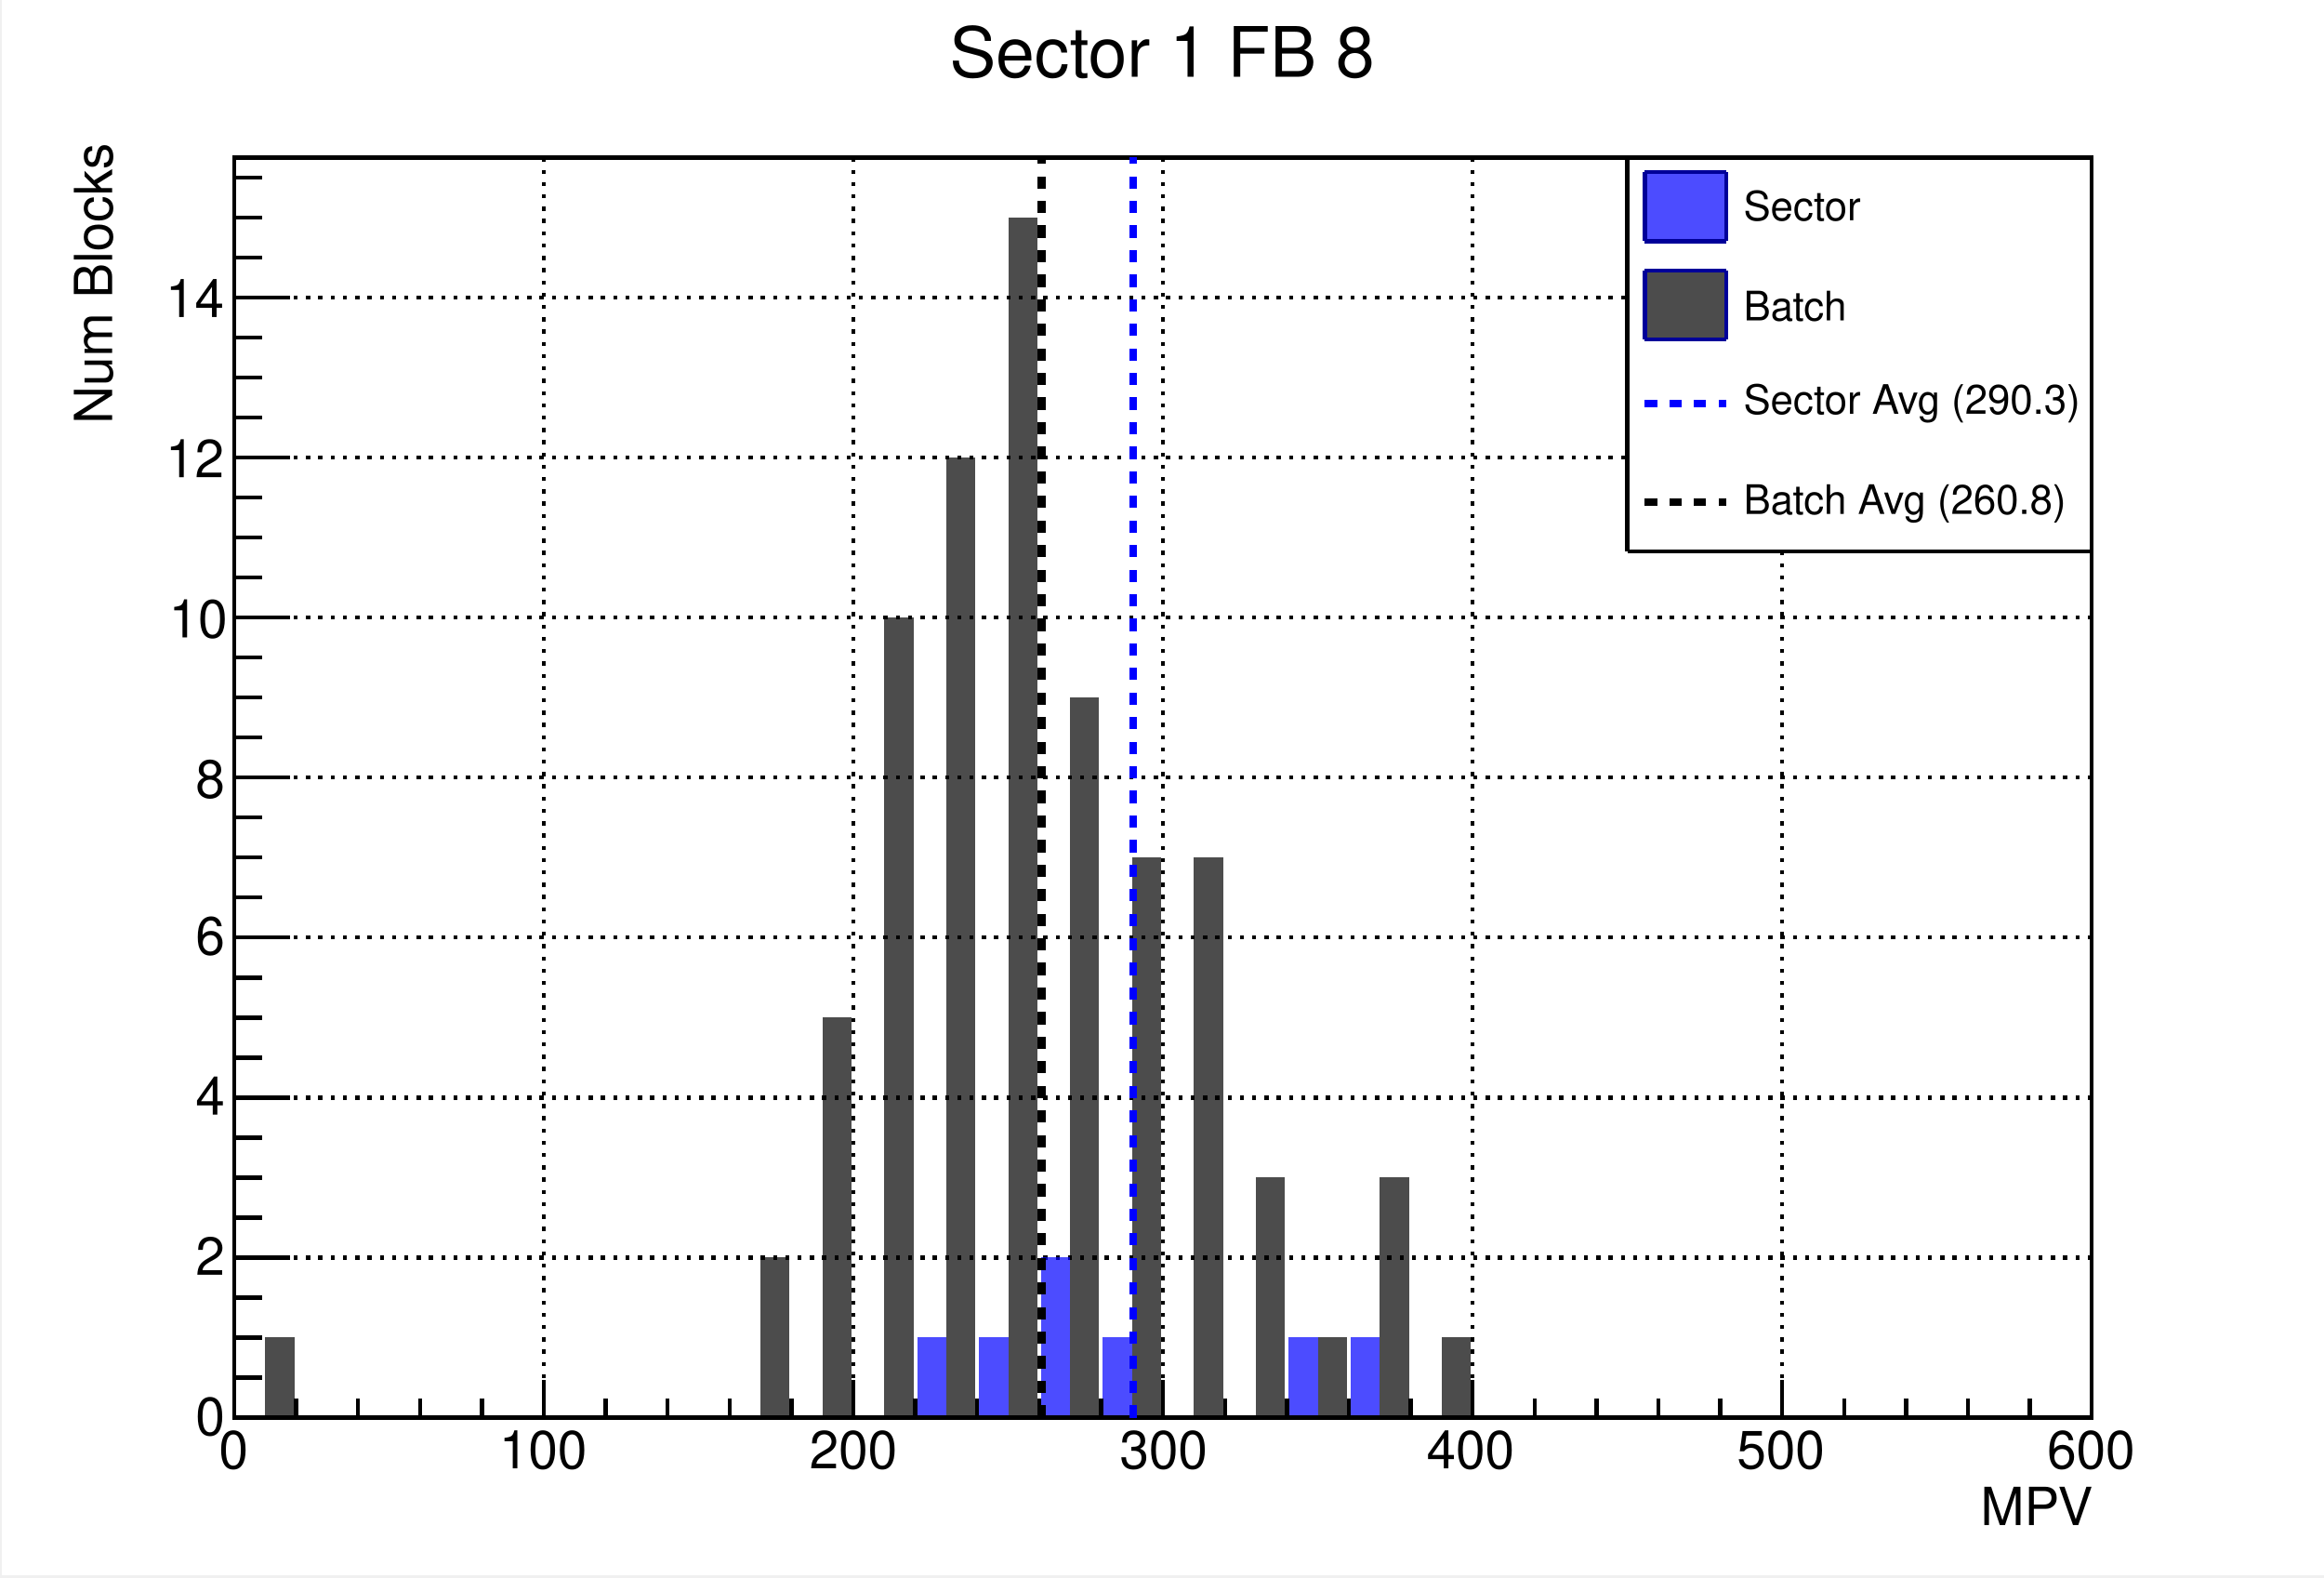
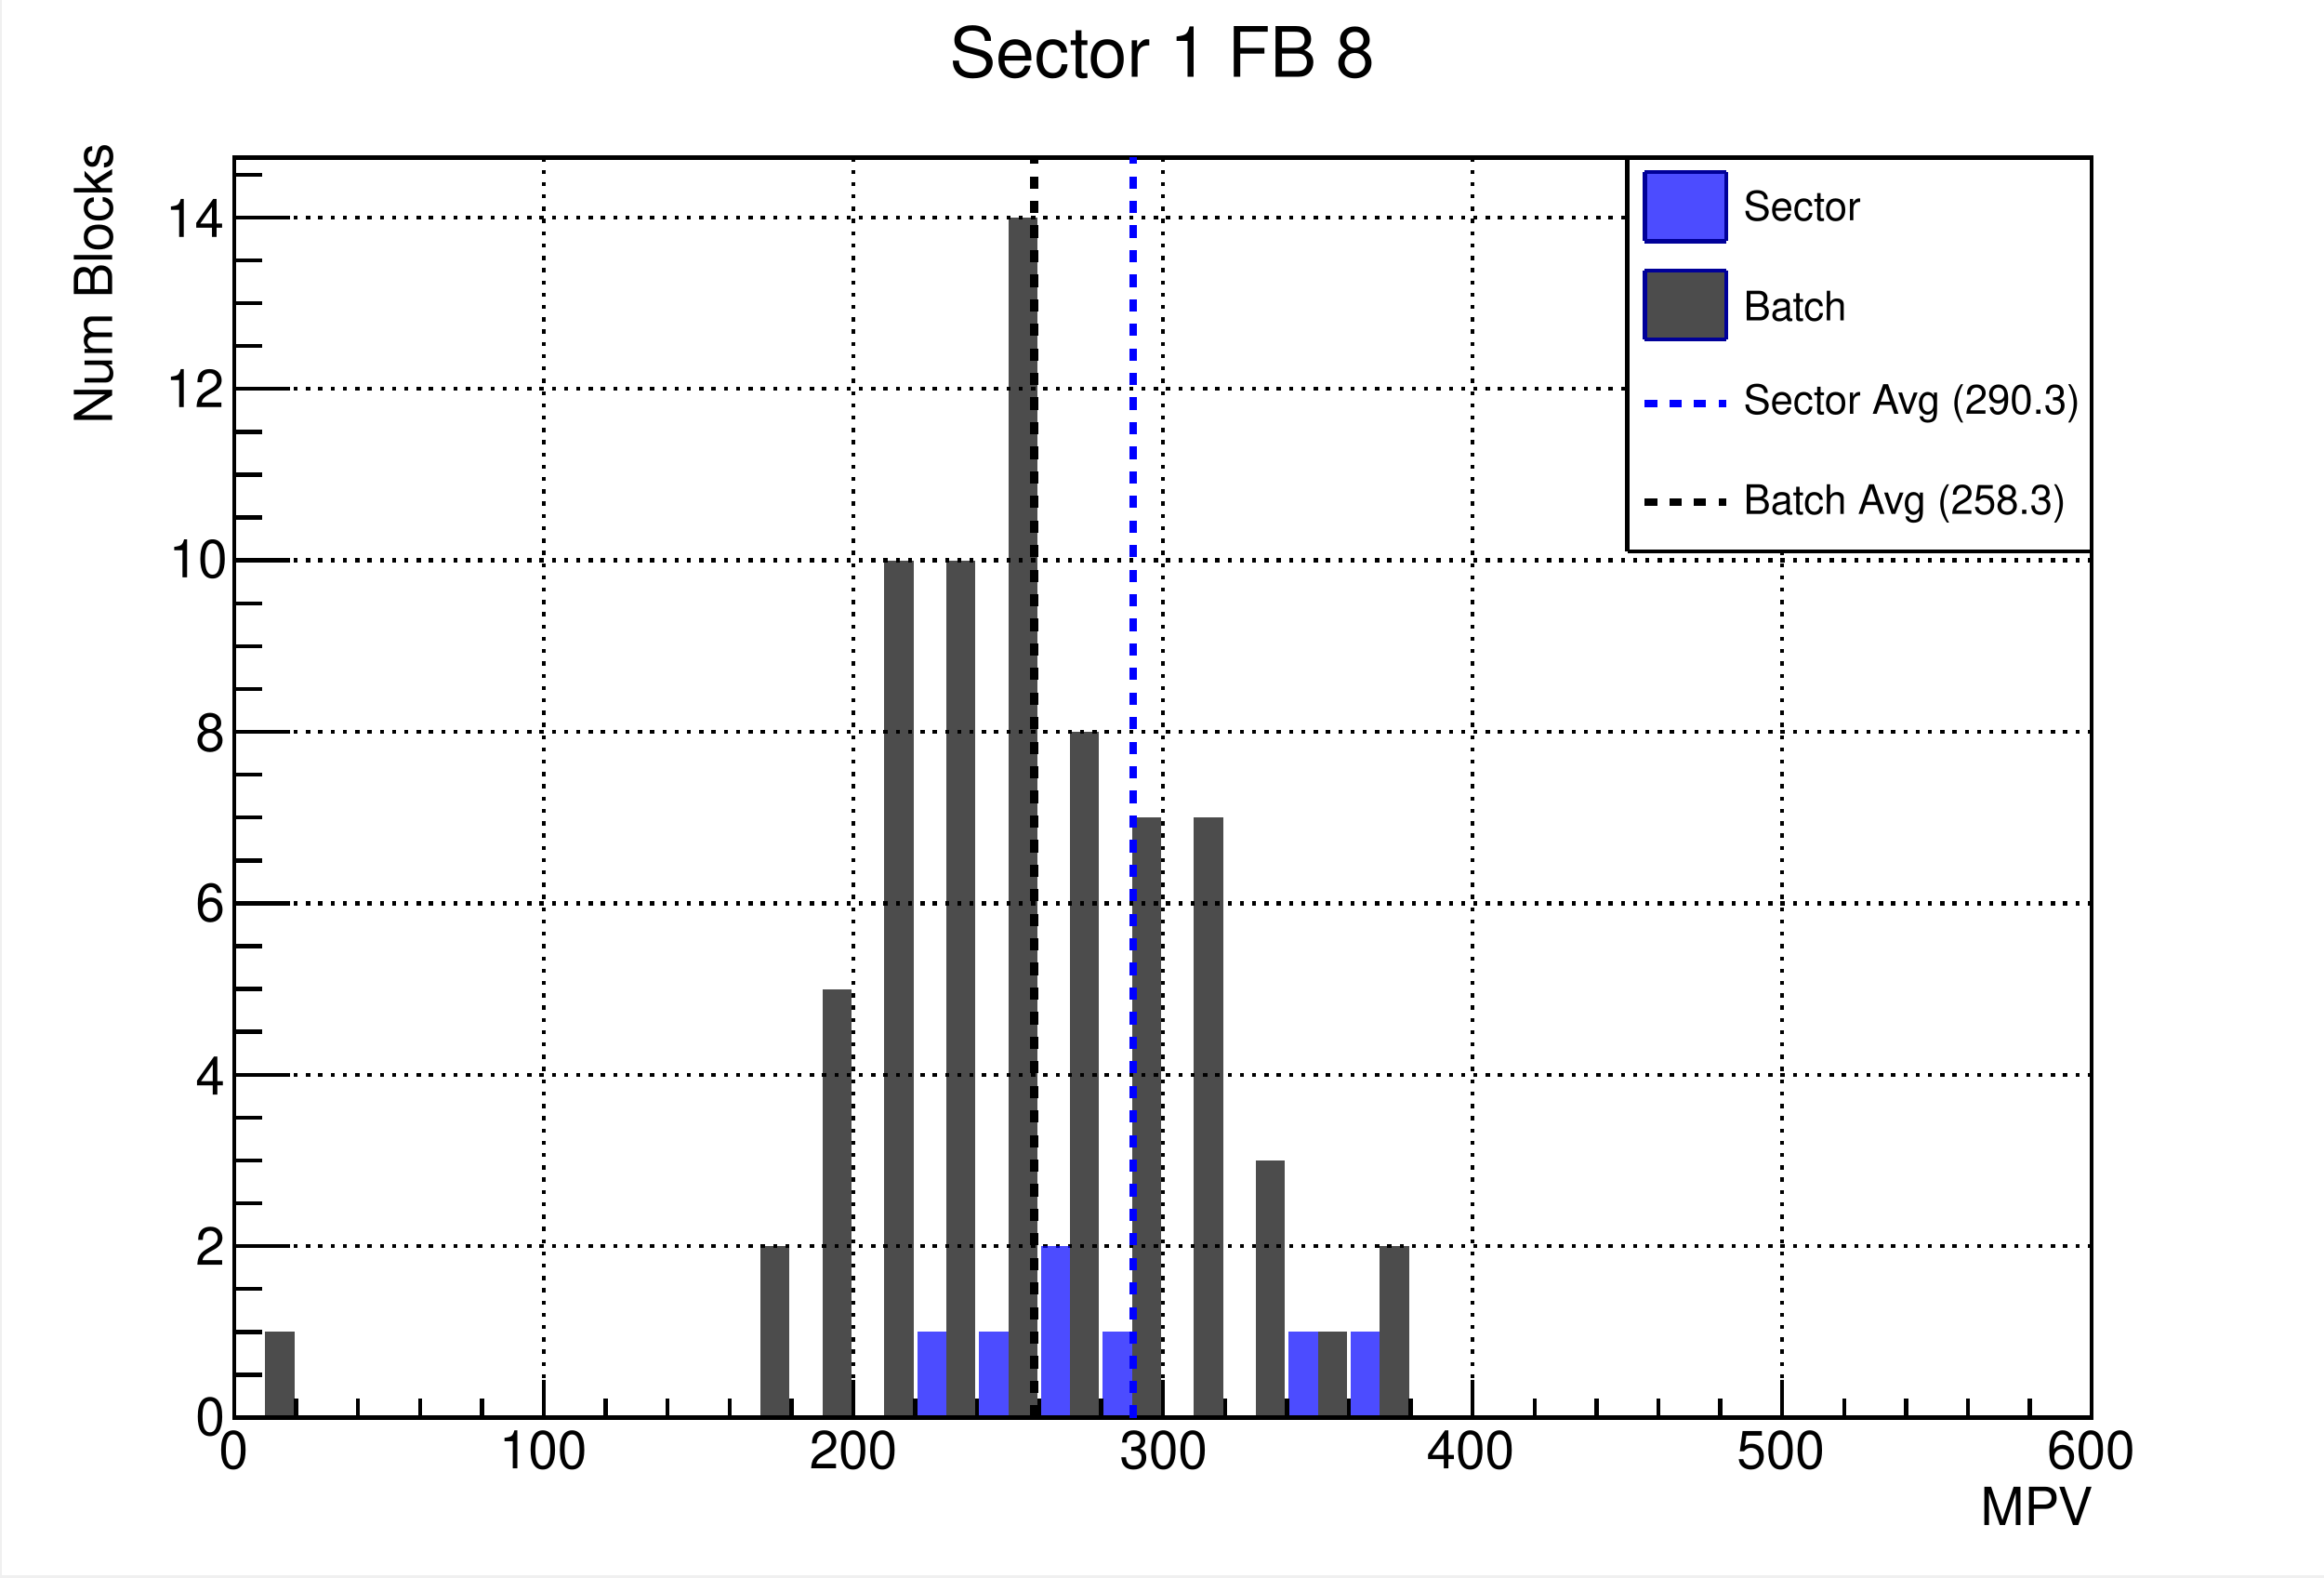
<svg xmlns="http://www.w3.org/2000/svg" width="567.429" height="384.969" viewBox="0 0 567.429 384.969" shape-rendering="crispEdges">
  <defs>
</defs>
  <rect x="0.5" y="0" width="566.929" height="384.469" fill="white" />
  <rect x="57.193" y="38.447" width="453.543" height="307.575" fill="white" />
  <rect x="57.193" y="38.447" width="453.543" height="307.575" fill="none" stroke="black" />
  <rect x="57.193" y="38.447" width="453.543" height="307.575" fill="white" />
  <rect x="57.193" y="38.447" width="453.543" height="307.575" fill="none" stroke="black" />
  <path d="M57.193,346.022h 453.543" fill="none" stroke="black" />
  <path d="M57.193,38.447v 307.575" fill="none" stroke="black" stroke-dasharray=" 1, 2" />
  <path d="M132.783,38.447v 307.575" fill="none" stroke="black" stroke-dasharray=" 1, 2" />
  <path d="M208.374,38.447v 307.575" fill="none" stroke="black" stroke-dasharray=" 1, 2" />
  <path d="M283.965,38.447v 307.575" fill="none" stroke="black" stroke-dasharray=" 1, 2" />
  <path d="M359.555,38.447v 307.575" fill="none" stroke="black" stroke-dasharray=" 1, 2" />
  <path d="M435.146,38.447v 307.575" fill="none" stroke="black" stroke-dasharray=" 1, 2" />
  <path d="M510.736,38.447v 307.575" fill="none" stroke="black" stroke-dasharray=" 1, 2" />
  <path d="M57.193,346.022v -307.575" fill="none" stroke="black" />
  <path d="M510.736,346.022h -453.543" fill="none" stroke="black" stroke-dasharray=" 1, 2" />
-   <path d="M510.736,306.965h -453.543" fill="none" stroke="black" stroke-dasharray=" 1, 2" />
-   <path d="M510.736,267.908h -453.543" fill="none" stroke="black" stroke-dasharray=" 1, 2" />
-   <path d="M510.736,228.851h -453.543" fill="none" stroke="black" stroke-dasharray=" 1, 2" />
-   <path d="M510.736,189.794h -453.543" fill="none" stroke="black" stroke-dasharray=" 1, 2" />
-   <path d="M510.736,150.736h -453.543" fill="none" stroke="black" stroke-dasharray=" 1, 2" />
-   <path d="M510.736,111.679h -453.543" fill="none" stroke="black" stroke-dasharray=" 1, 2" />
-   <path d="M510.736,72.622h -453.543" fill="none" stroke="black" stroke-dasharray=" 1, 2" />
-   <path d="M510.736,72.622h -453.543" fill="none" stroke="black" stroke-dasharray=" 1, 2" />
+   <path d="M510.736,304.175h -453.543" fill="none" stroke="black" stroke-dasharray=" 1, 2" />
+   <path d="M510.736,262.328h -453.543" fill="none" stroke="black" stroke-dasharray=" 1, 2" />
+   <path d="M510.736,220.481h -453.543" fill="none" stroke="black" stroke-dasharray=" 1, 2" />
+   <path d="M510.736,178.634h -453.543" fill="none" stroke="black" stroke-dasharray=" 1, 2" />
+   <path d="M510.736,136.787h -453.543" fill="none" stroke="black" stroke-dasharray=" 1, 2" />
+   <path d="M510.736,94.94h -453.543" fill="none" stroke="black" stroke-dasharray=" 1, 2" />
+   <path d="M510.736,53.093h -453.543" fill="none" stroke="black" stroke-dasharray=" 1, 2" />
+   <path d="M510.736,53.093h -453.543" fill="none" stroke="black" stroke-dasharray=" 1, 2" />
  <path d="M57.193,346.022h 453.543" fill="none" stroke="#000099" />
  <path d="M57.193,346.022h 453.543" fill="none" stroke="black" />
  <path d="M57.193,336.795v 9.227" fill="none" stroke="black" />
  <path d="M72.311,341.409v 4.614" fill="none" stroke="black" />
  <path d="M87.429,341.409v 4.614" fill="none" stroke="black" />
  <path d="M102.547,341.409v 4.614" fill="none" stroke="black" />
  <path d="M117.665,341.409v 4.614" fill="none" stroke="black" />
  <path d="M132.783,336.795v 9.227" fill="none" stroke="black" />
  <path d="M147.902,341.409v 4.614" fill="none" stroke="black" />
  <path d="M163.02,341.409v 4.614" fill="none" stroke="black" />
  <path d="M178.138,341.409v 4.614" fill="none" stroke="black" />
  <path d="M193.256,341.409v 4.614" fill="none" stroke="black" />
  <path d="M208.374,336.795v 9.227" fill="none" stroke="black" />
  <path d="M223.492,341.409v 4.614" fill="none" stroke="black" />
  <path d="M238.61,341.409v 4.614" fill="none" stroke="black" />
  <path d="M253.728,341.409v 4.614" fill="none" stroke="black" />
  <path d="M268.846,341.409v 4.614" fill="none" stroke="black" />
  <path d="M283.965,336.795v 9.227" fill="none" stroke="black" />
  <path d="M299.083,341.409v 4.614" fill="none" stroke="black" />
  <path d="M314.201,341.409v 4.614" fill="none" stroke="black" />
  <path d="M329.319,341.409v 4.614" fill="none" stroke="black" />
  <path d="M344.437,341.409v 4.614" fill="none" stroke="black" />
  <path d="M359.555,336.795v 9.227" fill="none" stroke="black" />
  <path d="M374.673,341.409v 4.614" fill="none" stroke="black" />
  <path d="M389.791,341.409v 4.614" fill="none" stroke="black" />
  <path d="M404.909,341.409v 4.614" fill="none" stroke="black" />
  <path d="M420.028,341.409v 4.614" fill="none" stroke="black" />
  <path d="M435.146,336.795v 9.227" fill="none" stroke="black" />
  <path d="M450.264,341.409v 4.614" fill="none" stroke="black" />
  <path d="M465.382,341.409v 4.614" fill="none" stroke="black" />
  <path d="M480.5,341.409v 4.614" fill="none" stroke="black" />
  <path d="M495.618,341.409v 4.614" fill="none" stroke="black" />
  <path d="M510.736,336.795v 9.227" fill="none" stroke="black" />
  <text xml:space="preserve" x="53.446" y="358.403" fill="black" font-size="12.845" font-family="Helvetica">0</text>
  <text xml:space="preserve" x="121.868" y="358.403" fill="black" font-size="12.845" font-family="Helvetica">100</text>
  <text xml:space="preserve" x="197.622" y="358.403" fill="black" font-size="12.845" font-family="Helvetica">200</text>
  <text xml:space="preserve" x="273.375" y="358.403" fill="black" font-size="12.845" font-family="Helvetica">300</text>
  <text xml:space="preserve" x="348.314" y="358.403" fill="black" font-size="12.845" font-family="Helvetica">400</text>
  <text xml:space="preserve" x="424.068" y="358.403" fill="black" font-size="12.845" font-family="Helvetica">500</text>
  <text xml:space="preserve" x="499.821" y="358.403" fill="black" font-size="12.845" font-family="Helvetica">600</text>
  <text xml:space="preserve" x="483.53" y="372.251" fill="black" font-size="12.845" font-family="Helvetica">MPV</text>
  <path d="M57.193,346.022v -307.575" fill="none" stroke="black" />
  <path d="M70.799,346.022h -13.606" fill="none" stroke="black" />
-   <path d="M63.996,336.258h -6.803" fill="none" stroke="black" />
-   <path d="M63.996,326.494h -6.803" fill="none" stroke="black" />
-   <path d="M63.996,316.729h -6.803" fill="none" stroke="black" />
-   <path d="M70.799,306.965h -13.606" fill="none" stroke="black" />
-   <path d="M63.996,297.201h -6.803" fill="none" stroke="black" />
-   <path d="M63.996,287.436h -6.803" fill="none" stroke="black" />
-   <path d="M63.996,277.672h -6.803" fill="none" stroke="black" />
-   <path d="M70.799,267.908h -13.606" fill="none" stroke="black" />
-   <path d="M63.996,258.144h -6.803" fill="none" stroke="black" />
-   <path d="M63.996,248.379h -6.803" fill="none" stroke="black" />
-   <path d="M63.996,238.615h -6.803" fill="none" stroke="black" />
-   <path d="M70.799,228.851h -13.606" fill="none" stroke="black" />
-   <path d="M63.996,219.086h -6.803" fill="none" stroke="black" />
-   <path d="M63.996,209.322h -6.803" fill="none" stroke="black" />
+   <path d="M63.996,335.561h -6.803" fill="none" stroke="black" />
+   <path d="M63.996,325.099h -6.803" fill="none" stroke="black" />
+   <path d="M63.996,314.637h -6.803" fill="none" stroke="black" />
+   <path d="M70.799,304.175h -13.606" fill="none" stroke="black" />
+   <path d="M63.996,293.714h -6.803" fill="none" stroke="black" />
+   <path d="M63.996,283.252h -6.803" fill="none" stroke="black" />
+   <path d="M63.996,272.79h -6.803" fill="none" stroke="black" />
+   <path d="M70.799,262.328h -13.606" fill="none" stroke="black" />
+   <path d="M63.996,251.867h -6.803" fill="none" stroke="black" />
+   <path d="M63.996,241.405h -6.803" fill="none" stroke="black" />
+   <path d="M63.996,230.943h -6.803" fill="none" stroke="black" />
+   <path d="M70.799,220.481h -13.606" fill="none" stroke="black" />
+   <path d="M63.996,210.02h -6.803" fill="none" stroke="black" />
  <path d="M63.996,199.558h -6.803" fill="none" stroke="black" />
-   <path d="M70.799,189.794h -13.606" fill="none" stroke="black" />
-   <path d="M63.996,180.029h -6.803" fill="none" stroke="black" />
-   <path d="M63.996,170.265h -6.803" fill="none" stroke="black" />
-   <path d="M63.996,160.501h -6.803" fill="none" stroke="black" />
-   <path d="M70.799,150.736h -13.606" fill="none" stroke="black" />
-   <path d="M63.996,140.972h -6.803" fill="none" stroke="black" />
-   <path d="M63.996,131.208h -6.803" fill="none" stroke="black" />
-   <path d="M63.996,121.443h -6.803" fill="none" stroke="black" />
-   <path d="M70.799,111.679h -13.606" fill="none" stroke="black" />
-   <path d="M63.996,101.915h -6.803" fill="none" stroke="black" />
-   <path d="M63.996,92.151h -6.803" fill="none" stroke="black" />
-   <path d="M63.996,82.386h -6.803" fill="none" stroke="black" />
-   <path d="M70.799,72.622h -13.606" fill="none" stroke="black" />
-   <path d="M70.799,72.622h -13.606" fill="none" stroke="black" />
-   <path d="M63.996,62.858h -6.803" fill="none" stroke="black" />
-   <path d="M63.996,53.093h -6.803" fill="none" stroke="black" />
-   <path d="M63.996,43.329h -6.803" fill="none" stroke="black" />
+   <path d="M63.996,189.096h -6.803" fill="none" stroke="black" />
+   <path d="M70.799,178.634h -13.606" fill="none" stroke="black" />
+   <path d="M63.996,168.173h -6.803" fill="none" stroke="black" />
+   <path d="M63.996,157.711h -6.803" fill="none" stroke="black" />
+   <path d="M63.996,147.249h -6.803" fill="none" stroke="black" />
+   <path d="M70.799,136.787h -13.606" fill="none" stroke="black" />
+   <path d="M63.996,126.326h -6.803" fill="none" stroke="black" />
+   <path d="M63.996,115.864h -6.803" fill="none" stroke="black" />
+   <path d="M63.996,105.402h -6.803" fill="none" stroke="black" />
+   <path d="M70.799,94.94h -13.606" fill="none" stroke="black" />
+   <path d="M63.996,84.479h -6.803" fill="none" stroke="black" />
+   <path d="M63.996,74.017h -6.803" fill="none" stroke="black" />
+   <path d="M63.996,63.555h -6.803" fill="none" stroke="black" />
+   <path d="M70.799,53.093h -13.606" fill="none" stroke="black" />
+   <path d="M70.799,53.093h -13.606" fill="none" stroke="black" />
+   <path d="M63.996,42.632h -6.803" fill="none" stroke="black" />
  <text xml:space="preserve" x="47.744" y="350.258" fill="black" font-size="12.845" font-family="Helvetica">0</text>
-   <text xml:space="preserve" x="47.744" y="311.159" fill="black" font-size="12.845" font-family="Helvetica">2</text>
-   <text xml:space="preserve" x="47.744" y="272.061" fill="black" font-size="12.845" font-family="Helvetica">4</text>
-   <text xml:space="preserve" x="47.744" y="232.962" fill="black" font-size="12.845" font-family="Helvetica">6</text>
-   <text xml:space="preserve" x="47.744" y="194.678" fill="black" font-size="12.845" font-family="Helvetica">8</text>
-   <text xml:space="preserve" x="41.228" y="155.58" fill="black" font-size="12.845" font-family="Helvetica">10</text>
-   <text xml:space="preserve" x="40.413" y="116.481" fill="black" font-size="12.845" font-family="Helvetica">12</text>
-   <text xml:space="preserve" x="40.413" y="77.383" fill="black" font-size="12.845" font-family="Helvetica">14</text>
+   <text xml:space="preserve" x="47.744" y="308.716" fill="black" font-size="12.845" font-family="Helvetica">2</text>
+   <text xml:space="preserve" x="47.744" y="267.173" fill="black" font-size="12.845" font-family="Helvetica">4</text>
+   <text xml:space="preserve" x="47.744" y="224.817" fill="black" font-size="12.845" font-family="Helvetica">6</text>
+   <text xml:space="preserve" x="47.744" y="183.275" fill="black" font-size="12.845" font-family="Helvetica">8</text>
+   <text xml:space="preserve" x="41.228" y="140.918" fill="black" font-size="12.845" font-family="Helvetica">10</text>
+   <text xml:space="preserve" x="40.413" y="99.376" fill="black" font-size="12.845" font-family="Helvetica">12</text>
+   <text xml:space="preserve" x="40.413" y="57.833" fill="black" font-size="12.845" font-family="Helvetica">14</text>
  <g transform="rotate(-90,27.3803,103.448)">
    <text xml:space="preserve" x="27.38" y="103.448" fill="black" font-size="12.845" font-family="Helvetica">Num Blocks</text>
  </g>
  <rect x="57.647" y="346.022" width="7.106" height="0" fill="#0000ff" fill-opacity="0.70" stroke-opacity="0.70" />
  <rect x="72.765" y="346.022" width="7.106" height="0" fill="#0000ff" fill-opacity="0.70" stroke-opacity="0.70" />
  <rect x="87.883" y="346.022" width="7.106" height="0" fill="#0000ff" fill-opacity="0.70" stroke-opacity="0.70" />
  <rect x="103.001" y="346.022" width="7.106" height="0" fill="#0000ff" fill-opacity="0.70" stroke-opacity="0.70" />
  <rect x="118.119" y="346.022" width="7.106" height="0" fill="#0000ff" fill-opacity="0.70" stroke-opacity="0.70" />
  <rect x="133.237" y="346.022" width="7.106" height="0" fill="#0000ff" fill-opacity="0.70" stroke-opacity="0.70" />
  <rect x="148.355" y="346.022" width="7.106" height="0" fill="#0000ff" fill-opacity="0.70" stroke-opacity="0.70" />
  <rect x="163.473" y="346.022" width="7.106" height="0" fill="#0000ff" fill-opacity="0.70" stroke-opacity="0.70" />
  <rect x="178.591" y="346.022" width="7.106" height="0" fill="#0000ff" fill-opacity="0.70" stroke-opacity="0.70" />
  <rect x="193.709" y="346.022" width="7.106" height="0" fill="#0000ff" fill-opacity="0.70" stroke-opacity="0.70" />
  <rect x="208.828" y="346.022" width="7.106" height="0" fill="#0000ff" fill-opacity="0.70" stroke-opacity="0.70" />
-   <rect x="223.946" y="326.494" width="7.106" height="19.529" fill="#0000ff" fill-opacity="0.70" stroke-opacity="0.70" />
-   <rect x="239.064" y="326.494" width="7.106" height="19.529" fill="#0000ff" fill-opacity="0.70" stroke-opacity="0.70" />
-   <rect x="254.182" y="306.965" width="7.106" height="39.057" fill="#0000ff" fill-opacity="0.70" stroke-opacity="0.70" />
-   <rect x="269.3" y="326.494" width="7.106" height="19.529" fill="#0000ff" fill-opacity="0.70" stroke-opacity="0.70" />
+   <rect x="223.946" y="325.099" width="7.106" height="20.924" fill="#0000ff" fill-opacity="0.70" stroke-opacity="0.70" />
+   <rect x="239.064" y="325.099" width="7.106" height="20.924" fill="#0000ff" fill-opacity="0.70" stroke-opacity="0.70" />
+   <rect x="254.182" y="304.175" width="7.106" height="41.847" fill="#0000ff" fill-opacity="0.70" stroke-opacity="0.70" />
+   <rect x="269.3" y="325.099" width="7.106" height="20.924" fill="#0000ff" fill-opacity="0.70" stroke-opacity="0.70" />
  <rect x="284.418" y="346.022" width="7.106" height="0" fill="#0000ff" fill-opacity="0.70" stroke-opacity="0.70" />
  <rect x="299.536" y="346.022" width="7.106" height="0" fill="#0000ff" fill-opacity="0.70" stroke-opacity="0.70" />
-   <rect x="314.654" y="326.494" width="7.106" height="19.529" fill="#0000ff" fill-opacity="0.70" stroke-opacity="0.70" />
-   <rect x="329.772" y="326.494" width="7.106" height="19.529" fill="#0000ff" fill-opacity="0.70" stroke-opacity="0.70" />
+   <rect x="314.654" y="325.099" width="7.106" height="20.924" fill="#0000ff" fill-opacity="0.70" stroke-opacity="0.70" />
+   <rect x="329.772" y="325.099" width="7.106" height="20.924" fill="#0000ff" fill-opacity="0.70" stroke-opacity="0.70" />
  <rect x="344.891" y="346.022" width="7.106" height="0" fill="#0000ff" fill-opacity="0.70" stroke-opacity="0.70" />
  <rect x="360.009" y="346.022" width="7.106" height="0" fill="#0000ff" fill-opacity="0.70" stroke-opacity="0.70" />
  <rect x="375.127" y="346.022" width="7.106" height="0" fill="#0000ff" fill-opacity="0.70" stroke-opacity="0.70" />
  <rect x="390.245" y="346.022" width="7.106" height="0" fill="#0000ff" fill-opacity="0.70" stroke-opacity="0.70" />
  <rect x="405.363" y="346.022" width="7.106" height="0" fill="#0000ff" fill-opacity="0.70" stroke-opacity="0.70" />
  <rect x="420.481" y="346.022" width="7.106" height="0" fill="#0000ff" fill-opacity="0.70" stroke-opacity="0.70" />
  <rect x="435.599" y="346.022" width="7.106" height="0" fill="#0000ff" fill-opacity="0.70" stroke-opacity="0.70" />
  <rect x="450.717" y="346.022" width="7.106" height="0" fill="#0000ff" fill-opacity="0.70" stroke-opacity="0.70" />
  <rect x="465.835" y="346.022" width="7.106" height="0" fill="#0000ff" fill-opacity="0.70" stroke-opacity="0.70" />
  <rect x="480.954" y="346.022" width="7.106" height="0" fill="#0000ff" fill-opacity="0.70" stroke-opacity="0.70" />
  <rect x="496.072" y="346.022" width="7.106" height="0" fill="#0000ff" fill-opacity="0.70" stroke-opacity="0.70" />
-   <rect x="64.752" y="326.494" width="7.106" height="19.529" fill="black" fill-opacity="0.70" stroke-opacity="0.70" />
+   <rect x="64.752" y="325.099" width="7.106" height="20.924" fill="black" fill-opacity="0.70" stroke-opacity="0.70" />
  <rect x="79.87" y="346.022" width="7.106" height="0" fill="black" fill-opacity="0.70" stroke-opacity="0.70" />
  <rect x="94.988" y="346.022" width="7.106" height="0" fill="black" fill-opacity="0.70" stroke-opacity="0.70" />
  <rect x="110.106" y="346.022" width="7.106" height="0" fill="black" fill-opacity="0.70" stroke-opacity="0.70" />
  <rect x="125.224" y="346.022" width="7.106" height="0" fill="black" fill-opacity="0.70" stroke-opacity="0.70" />
  <rect x="140.343" y="346.022" width="7.106" height="0" fill="black" fill-opacity="0.70" stroke-opacity="0.70" />
  <rect x="155.461" y="346.022" width="7.106" height="0" fill="black" fill-opacity="0.70" stroke-opacity="0.70" />
  <rect x="170.579" y="346.022" width="7.106" height="0" fill="black" fill-opacity="0.70" stroke-opacity="0.70" />
-   <rect x="185.697" y="306.965" width="7.106" height="39.057" fill="black" fill-opacity="0.70" stroke-opacity="0.70" />
-   <rect x="200.815" y="248.379" width="7.106" height="97.643" fill="black" fill-opacity="0.70" stroke-opacity="0.70" />
-   <rect x="215.933" y="150.736" width="7.106" height="195.286" fill="black" fill-opacity="0.70" stroke-opacity="0.70" />
-   <rect x="231.051" y="111.679" width="7.106" height="234.343" fill="black" fill-opacity="0.70" stroke-opacity="0.70" />
+   <rect x="185.697" y="304.175" width="7.106" height="41.847" fill="black" fill-opacity="0.70" stroke-opacity="0.70" />
+   <rect x="200.815" y="241.405" width="7.106" height="104.617" fill="black" fill-opacity="0.70" stroke-opacity="0.70" />
+   <rect x="215.933" y="136.787" width="7.106" height="209.235" fill="black" fill-opacity="0.70" stroke-opacity="0.70" />
+   <rect x="231.051" y="136.787" width="7.106" height="209.235" fill="black" fill-opacity="0.70" stroke-opacity="0.70" />
  <rect x="246.169" y="53.093" width="7.106" height="292.929" fill="black" fill-opacity="0.70" stroke-opacity="0.70" />
-   <rect x="261.287" y="170.265" width="7.106" height="175.757" fill="black" fill-opacity="0.70" stroke-opacity="0.70" />
-   <rect x="276.406" y="209.322" width="7.106" height="136.7" fill="black" fill-opacity="0.70" stroke-opacity="0.70" />
-   <rect x="291.524" y="209.322" width="7.106" height="136.7" fill="black" fill-opacity="0.70" stroke-opacity="0.70" />
-   <rect x="306.642" y="287.436" width="7.106" height="58.586" fill="black" fill-opacity="0.70" stroke-opacity="0.70" />
-   <rect x="321.76" y="326.494" width="7.106" height="19.529" fill="black" fill-opacity="0.70" stroke-opacity="0.70" />
-   <rect x="336.878" y="287.436" width="7.106" height="58.586" fill="black" fill-opacity="0.70" stroke-opacity="0.70" />
-   <rect x="351.996" y="326.494" width="7.106" height="19.529" fill="black" fill-opacity="0.70" stroke-opacity="0.70" />
+   <rect x="261.287" y="178.634" width="7.106" height="167.388" fill="black" fill-opacity="0.70" stroke-opacity="0.70" />
+   <rect x="276.406" y="199.558" width="7.106" height="146.464" fill="black" fill-opacity="0.70" stroke-opacity="0.70" />
+   <rect x="291.524" y="199.558" width="7.106" height="146.464" fill="black" fill-opacity="0.70" stroke-opacity="0.70" />
+   <rect x="306.642" y="283.252" width="7.106" height="62.77" fill="black" fill-opacity="0.70" stroke-opacity="0.70" />
+   <rect x="321.76" y="325.099" width="7.106" height="20.924" fill="black" fill-opacity="0.70" stroke-opacity="0.70" />
+   <rect x="336.878" y="304.175" width="7.106" height="41.847" fill="black" fill-opacity="0.70" stroke-opacity="0.70" />
+   <rect x="351.996" y="346.022" width="7.106" height="0" fill="black" fill-opacity="0.70" stroke-opacity="0.70" />
  <rect x="367.114" y="346.022" width="7.106" height="0" fill="black" fill-opacity="0.70" stroke-opacity="0.70" />
  <rect x="382.232" y="346.022" width="7.106" height="0" fill="black" fill-opacity="0.70" stroke-opacity="0.70" />
  <rect x="397.35" y="346.022" width="7.106" height="0" fill="black" fill-opacity="0.70" stroke-opacity="0.70" />
  <rect x="412.469" y="346.022" width="7.106" height="0" fill="black" fill-opacity="0.70" stroke-opacity="0.70" />
  <rect x="427.587" y="346.022" width="7.106" height="0" fill="black" fill-opacity="0.70" stroke-opacity="0.70" />
  <rect x="442.705" y="346.022" width="7.106" height="0" fill="black" fill-opacity="0.70" stroke-opacity="0.70" />
  <rect x="457.823" y="346.022" width="7.106" height="0" fill="black" fill-opacity="0.70" stroke-opacity="0.70" />
  <rect x="472.941" y="346.022" width="7.106" height="0" fill="black" fill-opacity="0.70" stroke-opacity="0.70" />
  <rect x="488.059" y="346.022" width="7.106" height="0" fill="black" fill-opacity="0.70" stroke-opacity="0.70" />
  <rect x="503.177" y="346.022" width="7.106" height="0" fill="black" fill-opacity="0.70" stroke-opacity="0.70" />
  <path d="M57.193,346.022h 453.543" fill="none" stroke="black" />
  <path d="M57.193,336.795v 9.227" fill="none" stroke="black" />
  <path d="M72.311,341.409v 4.614" fill="none" stroke="black" />
  <path d="M87.429,341.409v 4.614" fill="none" stroke="black" />
  <path d="M102.547,341.409v 4.614" fill="none" stroke="black" />
  <path d="M117.665,341.409v 4.614" fill="none" stroke="black" />
  <path d="M132.783,336.795v 9.227" fill="none" stroke="black" />
  <path d="M147.902,341.409v 4.614" fill="none" stroke="black" />
  <path d="M163.02,341.409v 4.614" fill="none" stroke="black" />
  <path d="M178.138,341.409v 4.614" fill="none" stroke="black" />
  <path d="M193.256,341.409v 4.614" fill="none" stroke="black" />
  <path d="M208.374,336.795v 9.227" fill="none" stroke="black" />
  <path d="M223.492,341.409v 4.614" fill="none" stroke="black" />
  <path d="M238.61,341.409v 4.614" fill="none" stroke="black" />
  <path d="M253.728,341.409v 4.614" fill="none" stroke="black" />
  <path d="M268.846,341.409v 4.614" fill="none" stroke="black" />
  <path d="M283.965,336.795v 9.227" fill="none" stroke="black" />
  <path d="M299.083,341.409v 4.614" fill="none" stroke="black" />
  <path d="M314.201,341.409v 4.614" fill="none" stroke="black" />
  <path d="M329.319,341.409v 4.614" fill="none" stroke="black" />
  <path d="M344.437,341.409v 4.614" fill="none" stroke="black" />
  <path d="M359.555,336.795v 9.227" fill="none" stroke="black" />
  <path d="M374.673,341.409v 4.614" fill="none" stroke="black" />
  <path d="M389.791,341.409v 4.614" fill="none" stroke="black" />
  <path d="M404.909,341.409v 4.614" fill="none" stroke="black" />
  <path d="M420.028,341.409v 4.614" fill="none" stroke="black" />
  <path d="M435.146,336.795v 9.227" fill="none" stroke="black" />
  <path d="M450.264,341.409v 4.614" fill="none" stroke="black" />
  <path d="M465.382,341.409v 4.614" fill="none" stroke="black" />
  <path d="M480.5,341.409v 4.614" fill="none" stroke="black" />
  <path d="M495.618,341.409v 4.614" fill="none" stroke="black" />
  <path d="M510.736,336.795v 9.227" fill="none" stroke="black" />
  <path d="M57.193,346.022v -307.575" fill="none" stroke="black" />
  <path d="M70.799,346.022h -13.606" fill="none" stroke="black" />
-   <path d="M63.996,336.258h -6.803" fill="none" stroke="black" />
-   <path d="M63.996,326.494h -6.803" fill="none" stroke="black" />
-   <path d="M63.996,316.729h -6.803" fill="none" stroke="black" />
-   <path d="M70.799,306.965h -13.606" fill="none" stroke="black" />
-   <path d="M63.996,297.201h -6.803" fill="none" stroke="black" />
-   <path d="M63.996,287.436h -6.803" fill="none" stroke="black" />
-   <path d="M63.996,277.672h -6.803" fill="none" stroke="black" />
-   <path d="M70.799,267.908h -13.606" fill="none" stroke="black" />
-   <path d="M63.996,258.144h -6.803" fill="none" stroke="black" />
-   <path d="M63.996,248.379h -6.803" fill="none" stroke="black" />
-   <path d="M63.996,238.615h -6.803" fill="none" stroke="black" />
-   <path d="M70.799,228.851h -13.606" fill="none" stroke="black" />
-   <path d="M63.996,219.086h -6.803" fill="none" stroke="black" />
-   <path d="M63.996,209.322h -6.803" fill="none" stroke="black" />
+   <path d="M63.996,335.561h -6.803" fill="none" stroke="black" />
+   <path d="M63.996,325.099h -6.803" fill="none" stroke="black" />
+   <path d="M63.996,314.637h -6.803" fill="none" stroke="black" />
+   <path d="M70.799,304.175h -13.606" fill="none" stroke="black" />
+   <path d="M63.996,293.714h -6.803" fill="none" stroke="black" />
+   <path d="M63.996,283.252h -6.803" fill="none" stroke="black" />
+   <path d="M63.996,272.79h -6.803" fill="none" stroke="black" />
+   <path d="M70.799,262.328h -13.606" fill="none" stroke="black" />
+   <path d="M63.996,251.867h -6.803" fill="none" stroke="black" />
+   <path d="M63.996,241.405h -6.803" fill="none" stroke="black" />
+   <path d="M63.996,230.943h -6.803" fill="none" stroke="black" />
+   <path d="M70.799,220.481h -13.606" fill="none" stroke="black" />
+   <path d="M63.996,210.02h -6.803" fill="none" stroke="black" />
  <path d="M63.996,199.558h -6.803" fill="none" stroke="black" />
-   <path d="M70.799,189.794h -13.606" fill="none" stroke="black" />
-   <path d="M63.996,180.029h -6.803" fill="none" stroke="black" />
-   <path d="M63.996,170.265h -6.803" fill="none" stroke="black" />
-   <path d="M63.996,160.501h -6.803" fill="none" stroke="black" />
-   <path d="M70.799,150.736h -13.606" fill="none" stroke="black" />
-   <path d="M63.996,140.972h -6.803" fill="none" stroke="black" />
-   <path d="M63.996,131.208h -6.803" fill="none" stroke="black" />
-   <path d="M63.996,121.443h -6.803" fill="none" stroke="black" />
-   <path d="M70.799,111.679h -13.606" fill="none" stroke="black" />
-   <path d="M63.996,101.915h -6.803" fill="none" stroke="black" />
-   <path d="M63.996,92.151h -6.803" fill="none" stroke="black" />
-   <path d="M63.996,82.386h -6.803" fill="none" stroke="black" />
-   <path d="M70.799,72.622h -13.606" fill="none" stroke="black" />
-   <path d="M70.799,72.622h -13.606" fill="none" stroke="black" />
-   <path d="M63.996,62.858h -6.803" fill="none" stroke="black" />
-   <path d="M63.996,53.093h -6.803" fill="none" stroke="black" />
-   <path d="M63.996,43.329h -6.803" fill="none" stroke="black" />
+   <path d="M63.996,189.096h -6.803" fill="none" stroke="black" />
+   <path d="M70.799,178.634h -13.606" fill="none" stroke="black" />
+   <path d="M63.996,168.173h -6.803" fill="none" stroke="black" />
+   <path d="M63.996,157.711h -6.803" fill="none" stroke="black" />
+   <path d="M63.996,147.249h -6.803" fill="none" stroke="black" />
+   <path d="M70.799,136.787h -13.606" fill="none" stroke="black" />
+   <path d="M63.996,126.326h -6.803" fill="none" stroke="black" />
+   <path d="M63.996,115.864h -6.803" fill="none" stroke="black" />
+   <path d="M63.996,105.402h -6.803" fill="none" stroke="black" />
+   <path d="M70.799,94.94h -13.606" fill="none" stroke="black" />
+   <path d="M63.996,84.479h -6.803" fill="none" stroke="black" />
+   <path d="M63.996,74.017h -6.803" fill="none" stroke="black" />
+   <path d="M63.996,63.555h -6.803" fill="none" stroke="black" />
+   <path d="M70.799,53.093h -13.606" fill="none" stroke="black" />
+   <path d="M70.799,53.093h -13.606" fill="none" stroke="black" />
+   <path d="M63.996,42.632h -6.803" fill="none" stroke="black" />
  <text xml:space="preserve" x="231.833" y="18.735" fill="black" font-size="16.99" font-family="Helvetica">Sector 1 FB 8</text>
  <path d="M276.662,346.022v -307.575" fill="none" stroke="#0000ff" stroke-width="2" stroke-dasharray=" 3, 3" />
-   <path d="M254.331,346.022v -307.575" fill="none" stroke="black" stroke-width="2" stroke-dasharray=" 3, 3" />
+   <path d="M252.461,346.022v -307.575" fill="none" stroke="black" stroke-width="2" stroke-dasharray=" 3, 3" />
  <rect x="397.35" y="38.447" width="113.386" height="96.117" fill="white" />
  <path d="M397.35,134.564h 113.386" fill="none" stroke="black" />
  <path d="M510.736,134.564v -96.117" fill="none" stroke="black" />
  <path d="M510.736,38.447h -113.386" fill="none" stroke="black" />
  <path d="M397.35,38.447v 96.117" fill="none" stroke="black" />
  <text xml:space="preserve" x="425.697" y="53.761" fill="black" font-size="9.922" font-family="Helvetica">Sector</text>
  <path d="M401.602,58.872h 19.843v -16.82h -19.843z" fill="#0000ff" fill-opacity="0.70" stroke-opacity="0.70" />
  <path d="M401.602,42.051h 19.843" fill="none" stroke="#000099" />
  <path d="M401.602,58.872h 19.843" fill="none" stroke="#000099" />
  <path d="M421.445,58.872v -16.82" fill="none" stroke="#000099" />
  <path d="M401.602,58.872v -16.82" fill="none" stroke="#000099" />
  <text xml:space="preserve" x="425.697" y="78.197" fill="black" font-size="9.922" font-family="Helvetica">Batch</text>
  <path d="M401.602,82.901h 19.843v -16.82h -19.843z" fill="black" fill-opacity="0.70" stroke-opacity="0.70" />
  <path d="M401.602,66.081h 19.843" fill="none" stroke="#000099" />
  <path d="M401.602,82.901h 19.843" fill="none" stroke="#000099" />
  <path d="M421.445,82.901v -16.82" fill="none" stroke="#000099" />
  <path d="M401.602,82.901v -16.82" fill="none" stroke="#000099" />
  <text xml:space="preserve" x="425.697" y="101.005" fill="black" font-size="9.922" font-family="Helvetica">Sector Avg (290.3)</text>
  <path d="M401.602,98.52h 19.843" fill="none" stroke="#0000ff" stroke-width="2" stroke-dasharray=" 3, 3" />
-   <text xml:space="preserve" x="425.697" y="125.441" fill="black" font-size="9.922" font-family="Helvetica">Batch Avg (260.8)</text>
+   <text xml:space="preserve" x="425.697" y="125.441" fill="black" font-size="9.922" font-family="Helvetica">Batch Avg (258.3)</text>
  <path d="M401.602,122.55h 19.843" fill="none" stroke="black" stroke-width="2" stroke-dasharray=" 3, 3" />
</svg>
